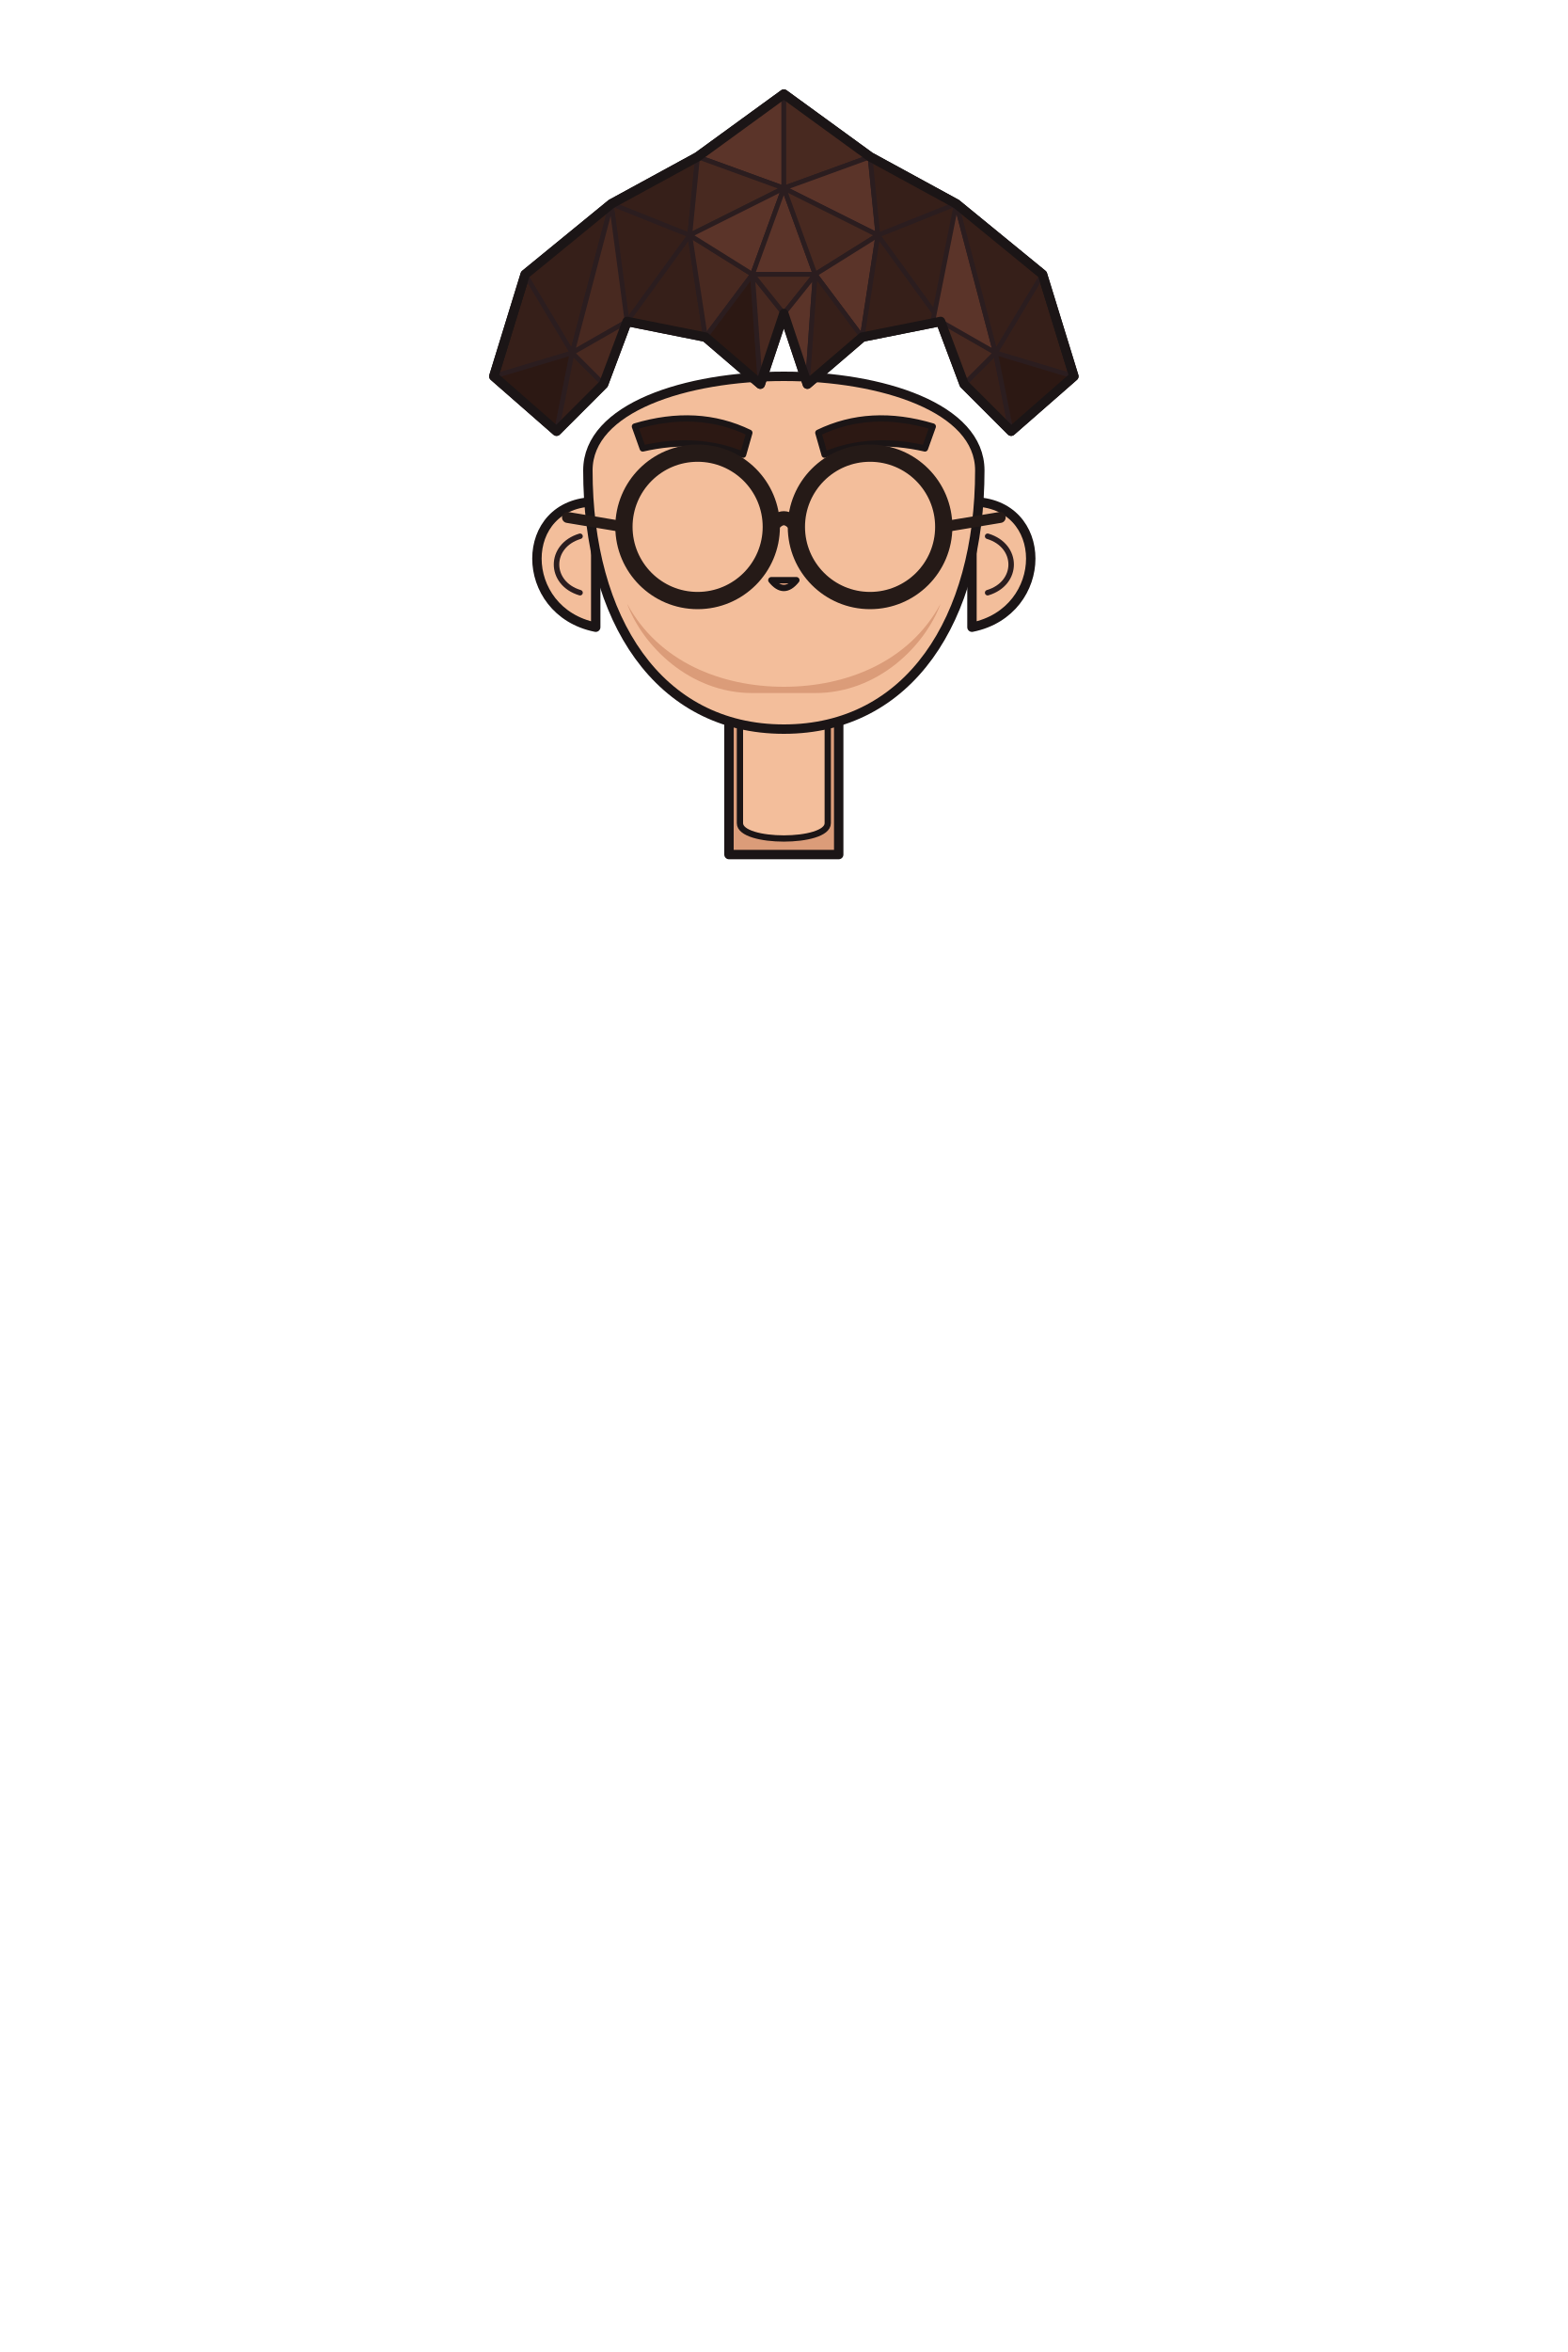
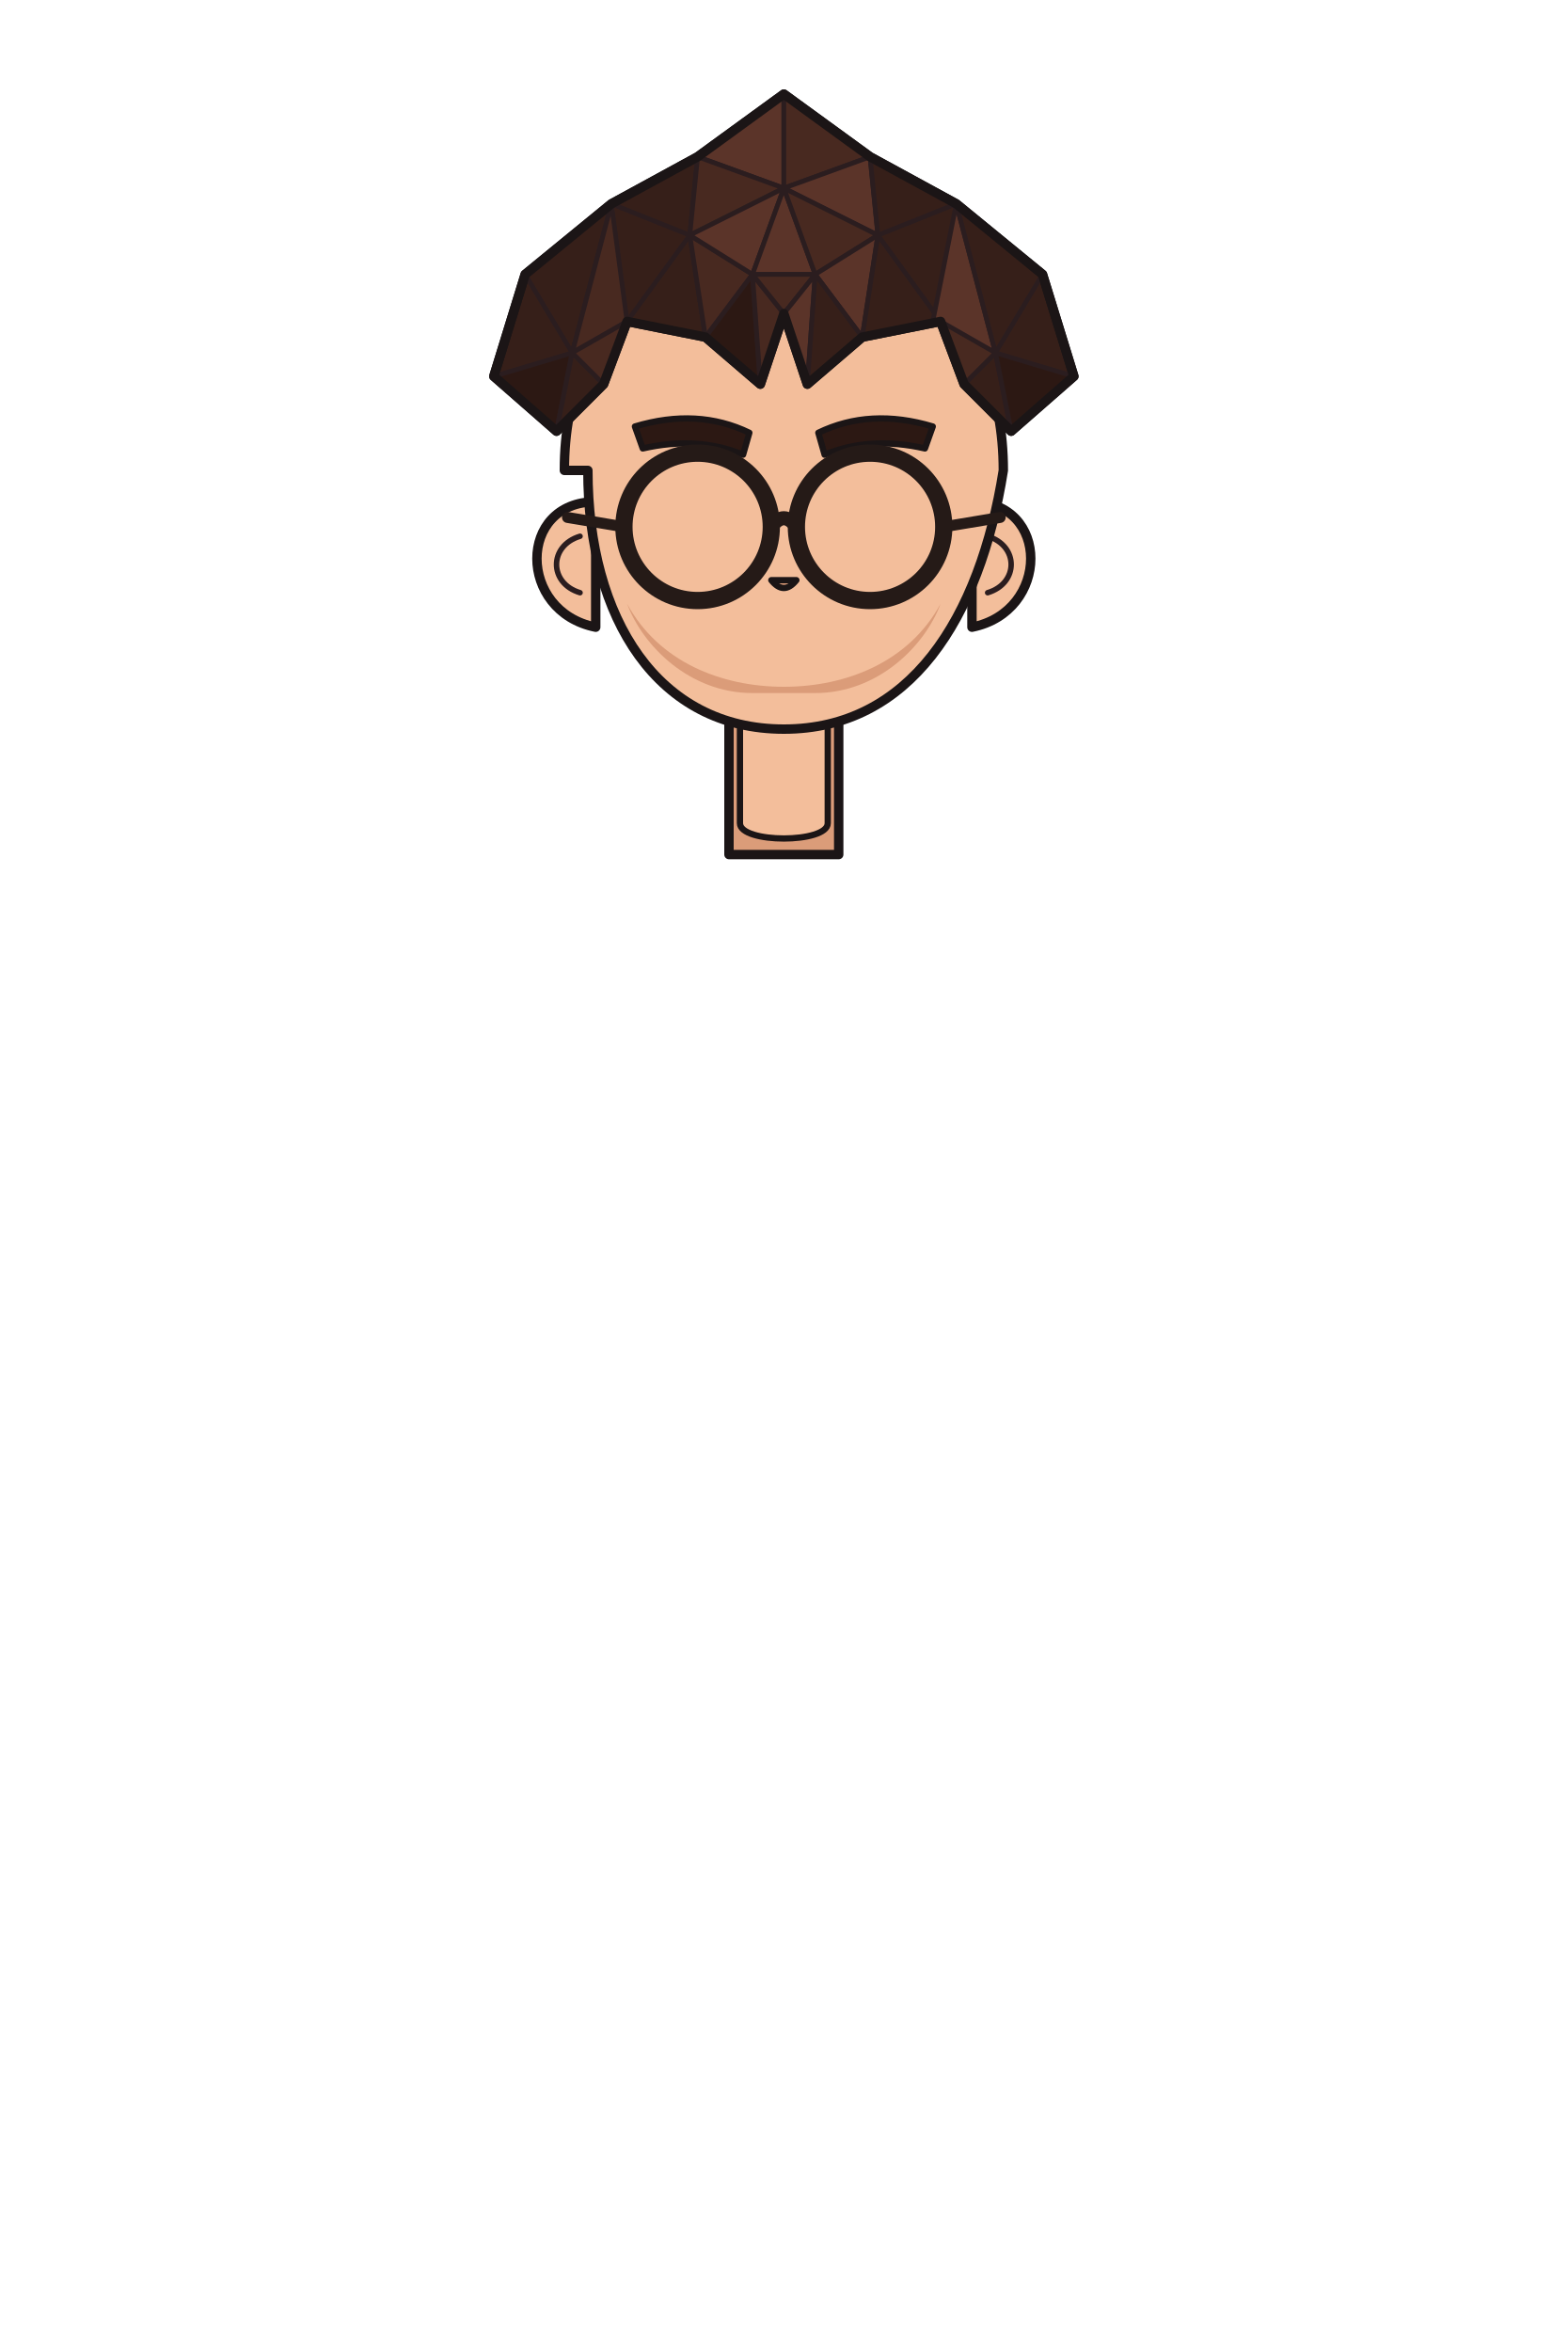
<svg xmlns="http://www.w3.org/2000/svg" viewBox="0 0 1000 1500" width="1000" height="1500">
  <g id="layer_head_base">
    <path fill="#db9c79" stroke="#1b1516" stroke-width="6" stroke-linecap="round" stroke-linejoin="round" d="M465 440 L465 545 L535 545 L535 440 Z" />
    <path fill="#f3be9b" stroke="#1b1516" stroke-width="4" stroke-linecap="round" stroke-linejoin="round" d="M472 440 L472 525 C472 538 528 538 528 525 L528 440 Z" />
    <path fill="#f3be9b" stroke="#1b1516" stroke-width="6" stroke-linecap="round" stroke-linejoin="round" d="M380 320 C330 320 330 390 380 400 Z" />
    <path fill="none" stroke="#2b1d1f" stroke-width="3.5" stroke-linecap="round" d="M370 342 C350 348 350 372 370 378" />
    <path fill="#f3be9b" stroke="#1b1516" stroke-width="6" stroke-linecap="round" stroke-linejoin="round" d="M620 320 C670 320 670 390 620 400 Z" />
    <path fill="none" stroke="#2b1d1f" stroke-width="3.5" stroke-linecap="round" d="M630 342 C650 348 650 372 630 378" />
-     <path fill="#f3be9b" stroke="#1b1516" stroke-width="6" stroke-linecap="round" stroke-linejoin="round" d="M375 300 C375 220 625 220 625 300 C625 395 580 465 500 465 C420 465 375 395 375 300 Z" />
+     <path fill="#f3be9b" stroke="#1b1516" stroke-width="6" stroke-linecap="round" stroke-linejoin="round" d="M360 300 C360 100 640 100 640 300 C625 395 580 465 500 465 C420 465 375 395 375 300 Z" />
    <path fill="#db9c79" d="M480 442 C440 442 410 412 400 385 C420 422 460 438 500 438 C540 438 580 422 600 385 C590 412 560 442 520 442 Z" />
    <path fill="#2c1813" stroke="#1b1516" stroke-width="4" stroke-linecap="round" stroke-linejoin="round" d="M405 272 Q445 260 478 276 L474 290 Q445 278 410 286 Z" />
    <path fill="#2c1813" stroke="#1b1516" stroke-width="4" stroke-linecap="round" stroke-linejoin="round" d="M595 272 Q555 260 522 276 L526 290 Q555 278 590 286 Z" />
    <path fill="#db9c79" stroke="#1b1516" stroke-width="4" stroke-linecap="round" stroke-linejoin="round" d="M492 370 Q500 380 508 370 Z" />
    <circle cx="445" cy="336" r="47" fill="none" stroke="#251a17" stroke-width="11" />
    <circle cx="555" cy="336" r="47" fill="none" stroke="#251a17" stroke-width="11" />
    <path fill="none" stroke="#251a17" stroke-width="9" stroke-linecap="round" d="M492 336 Q500 325 508 336" />
    <line x1="398" y1="336" x2="362" y2="330" stroke="#251a17" stroke-width="7" stroke-linecap="round" />
    <line x1="602" y1="336" x2="638" y2="330" stroke="#251a17" stroke-width="7" stroke-linecap="round" />
    <path fill="#361f19" stroke="#1b1516" stroke-width="6" stroke-linecap="round" stroke-linejoin="round" d="M500 60 L445 100 L390 130 L335 175 L315 240 L355 275 L385 245 L400 205 L450 215 L485 245 L500 200 L515 245 L550 215 L600 205 L615 245 L645 275 L685 240 L665 175 L610 130 L555 100 Z" />
    <polygon points="500,60 445,100 500,120" fill="#5b3429" stroke="#2b1d1f" stroke-width="3" stroke-linejoin="round" />
    <polygon points="500,60 500,120 555,100" fill="#482920" stroke="#2b1d1f" stroke-width="3" stroke-linejoin="round" />
    <polygon points="445,100 390,130 440,150" fill="#361f19" stroke="#2b1d1f" stroke-width="3" stroke-linejoin="round" />
    <polygon points="445,100 440,150 500,120" fill="#482920" stroke="#2b1d1f" stroke-width="3" stroke-linejoin="round" />
    <polygon points="555,100 500,120 560,150" fill="#5b3429" stroke="#2b1d1f" stroke-width="3" stroke-linejoin="round" />
    <polygon points="555,100 610,130 560,150" fill="#361f19" stroke="#2b1d1f" stroke-width="3" stroke-linejoin="round" />
    <polygon points="440,150 400,205 450,215" fill="#361f19" stroke="#2b1d1f" stroke-width="3" stroke-linejoin="round" />
    <polygon points="440,150 450,215 480,175" fill="#482920" stroke="#2b1d1f" stroke-width="3" stroke-linejoin="round" />
    <polygon points="500,120 440,150 480,175" fill="#5b3429" stroke="#2b1d1f" stroke-width="3" stroke-linejoin="round" />
    <polygon points="500,120 480,175 520,175" fill="#5b3429" stroke="#2b1d1f" stroke-width="3" stroke-linejoin="round" />
    <polygon points="500,120 520,175 560,150" fill="#482920" stroke="#2b1d1f" stroke-width="3" stroke-linejoin="round" />
    <polygon points="560,150 520,175 550,215" fill="#5b3429" stroke="#2b1d1f" stroke-width="3" stroke-linejoin="round" />
    <polygon points="560,150 550,215 600,205" fill="#361f19" stroke="#2b1d1f" stroke-width="3" stroke-linejoin="round" />
    <polygon points="480,175 450,215 485,245" fill="#2c1813" stroke="#2b1d1f" stroke-width="3" stroke-linejoin="round" />
    <polygon points="480,175 485,245 500,200" fill="#482920" stroke="#2b1d1f" stroke-width="3" stroke-linejoin="round" />
    <polygon points="480,175 520,175 500,200" fill="#482920" stroke="#2b1d1f" stroke-width="3" stroke-linejoin="round" />
    <polygon points="520,175 500,200 515,245" fill="#5b3429" stroke="#2b1d1f" stroke-width="3" stroke-linejoin="round" />
    <polygon points="520,175 515,245 550,215" fill="#361f19" stroke="#2b1d1f" stroke-width="3" stroke-linejoin="round" />
    <polygon points="390,130 335,175 365,225" fill="#361f19" stroke="#2b1d1f" stroke-width="3" stroke-linejoin="round" />
    <polygon points="390,130 365,225 400,205" fill="#482920" stroke="#2b1d1f" stroke-width="3" stroke-linejoin="round" />
    <polygon points="365,225 315,240 355,275" fill="#2c1813" stroke="#2b1d1f" stroke-width="3" stroke-linejoin="round" />
    <polygon points="365,225 355,275 385,245" fill="#361f19" stroke="#2b1d1f" stroke-width="3" stroke-linejoin="round" />
    <polygon points="365,225 385,245 400,205" fill="#482920" stroke="#2b1d1f" stroke-width="3" stroke-linejoin="round" />
    <polygon points="610,130 595,205 635,225" fill="#5b3429" stroke="#2b1d1f" stroke-width="3" stroke-linejoin="round" />
    <polygon points="610,130 635,225 665,175" fill="#361f19" stroke="#2b1d1f" stroke-width="3" stroke-linejoin="round" />
    <polygon points="635,225 615,245 645,275" fill="#361f19" stroke="#2b1d1f" stroke-width="3" stroke-linejoin="round" />
    <polygon points="635,225 600,205 615,245" fill="#482920" stroke="#2b1d1f" stroke-width="3" stroke-linejoin="round" />
    <polygon points="635,225 645,275 685,240" fill="#2c1813" stroke="#2b1d1f" stroke-width="3" stroke-linejoin="round" />
    <path fill="none" stroke="#1b1516" stroke-width="6" stroke-linecap="round" stroke-linejoin="round" d="M500 60 L445 100 L390 130 L335 175 L315 240 L355 275 L385 245 L400 205 L450 215 L485 245 L500 200 L515 245 L550 215 L600 205 L615 245 L645 275 L685 240 L665 175 L610 130 L555 100 Z" />
  </g>
</svg>
